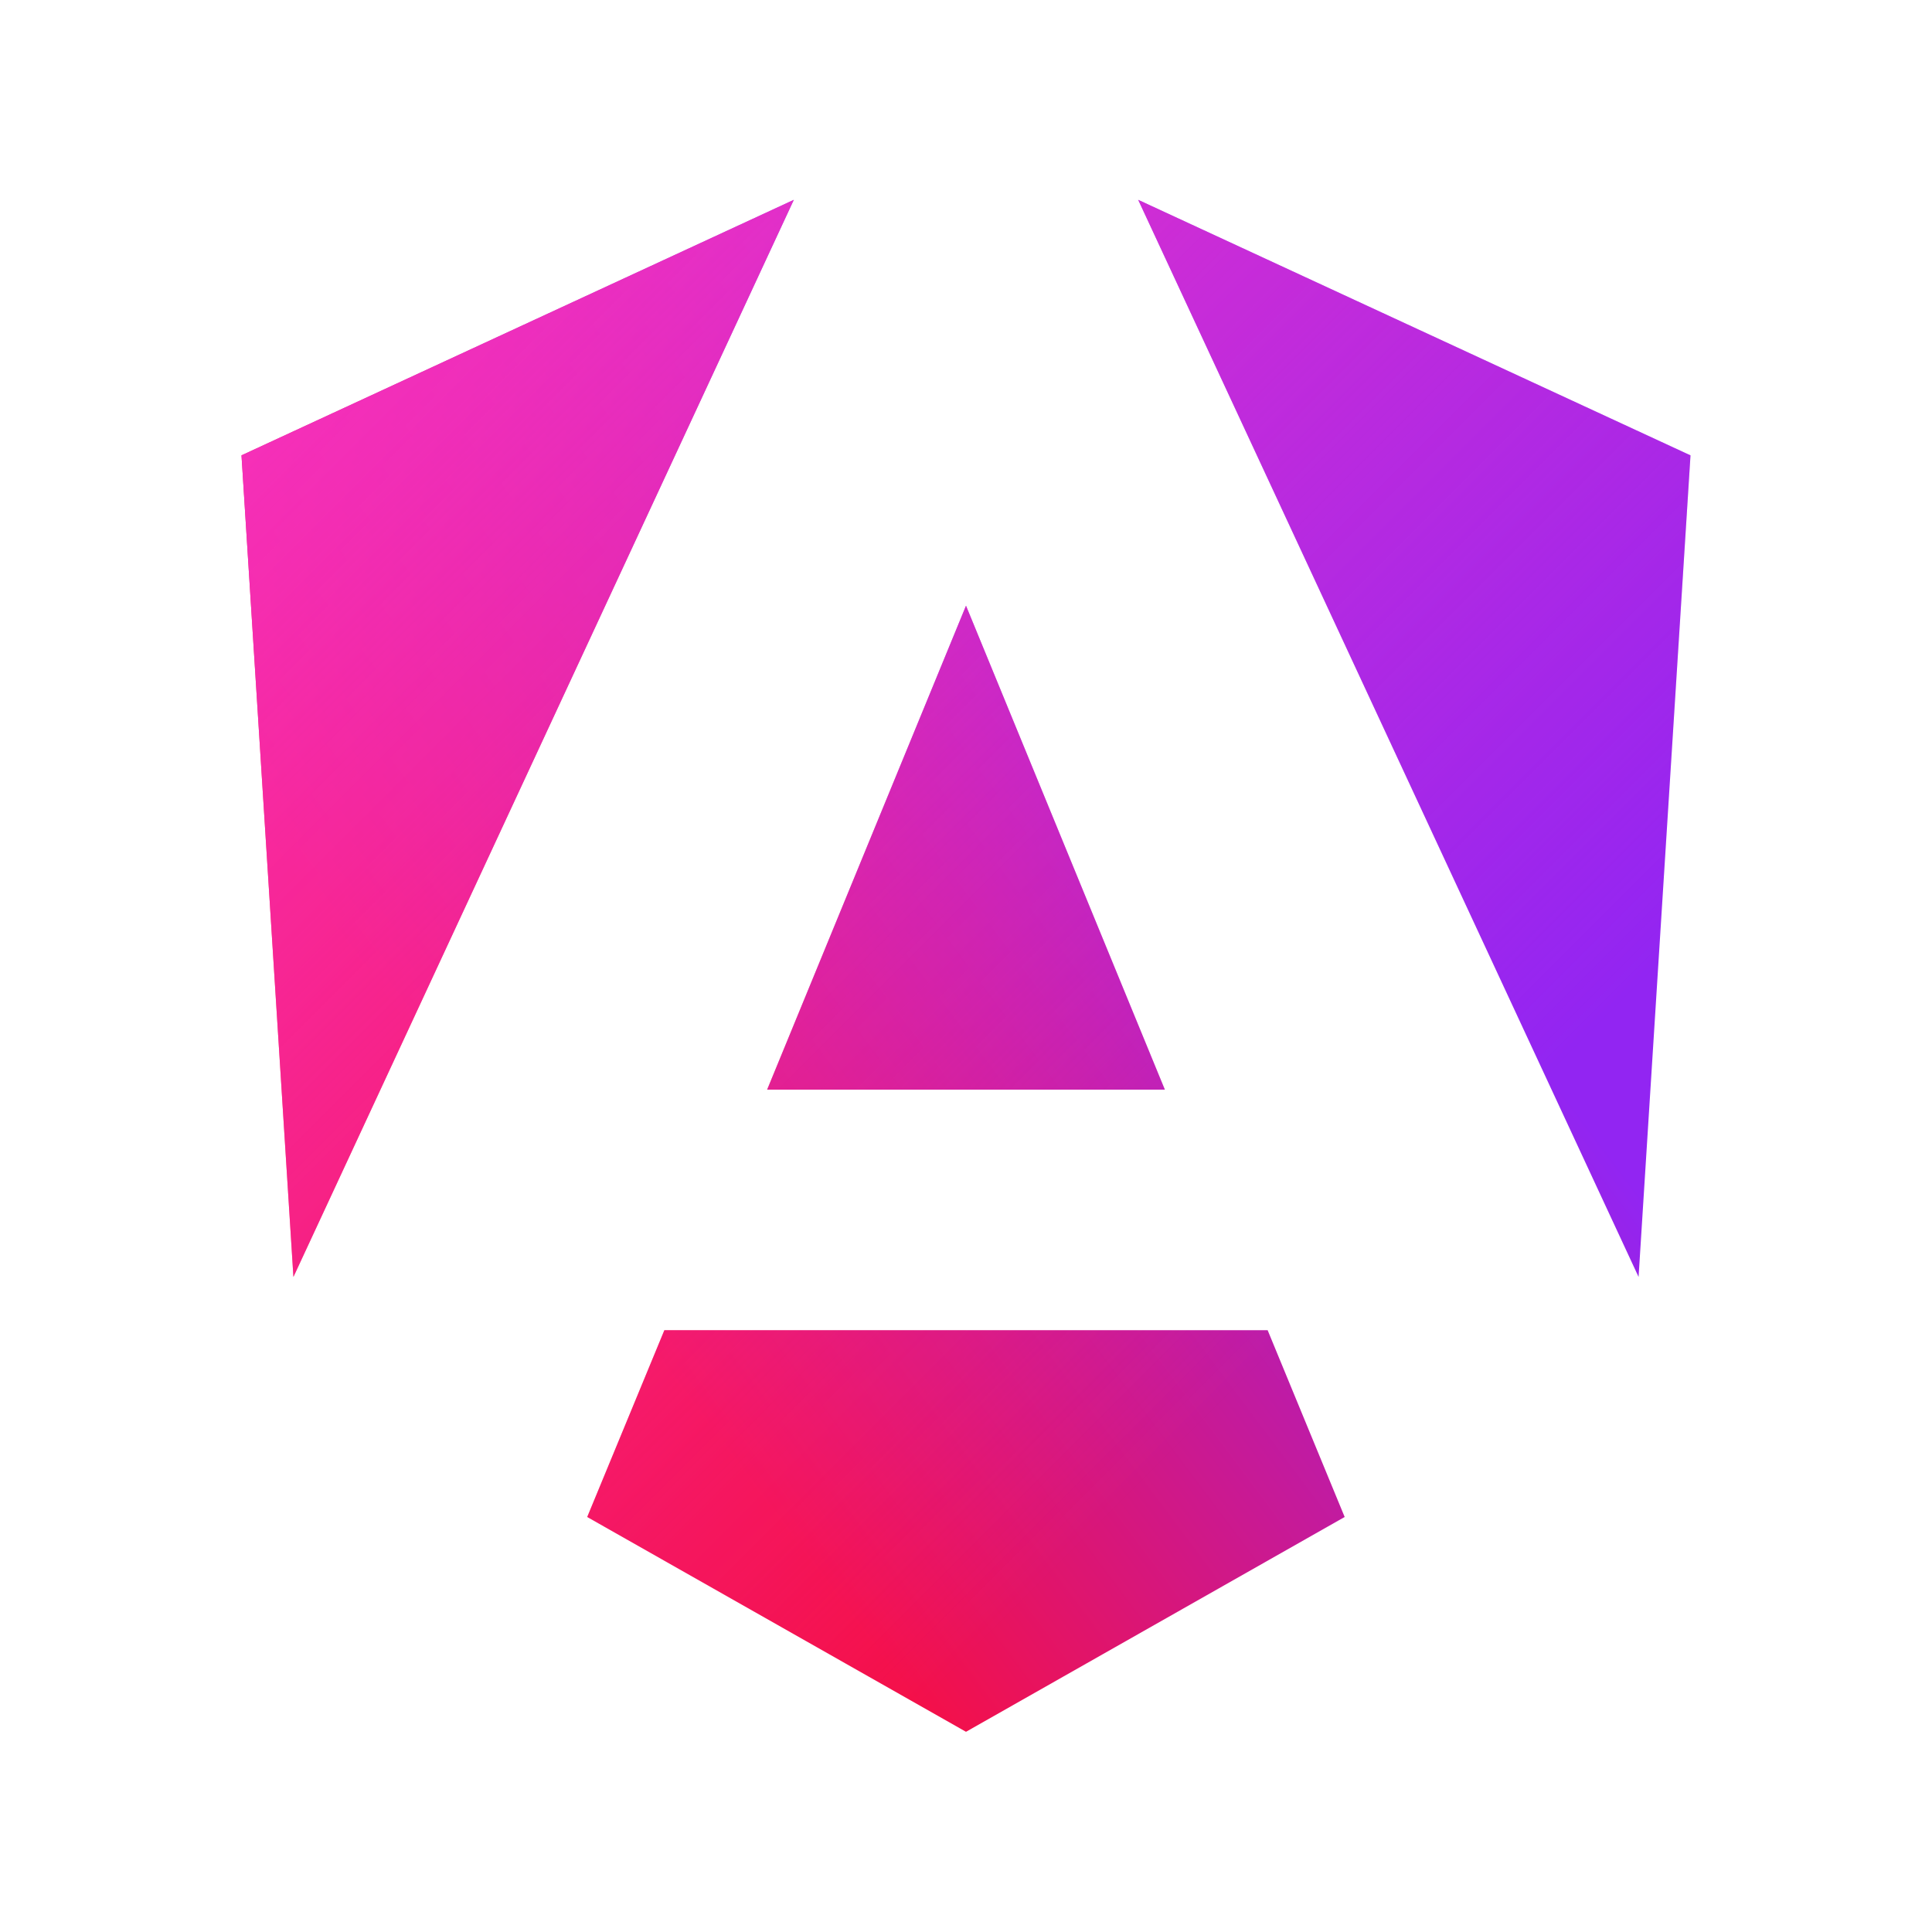
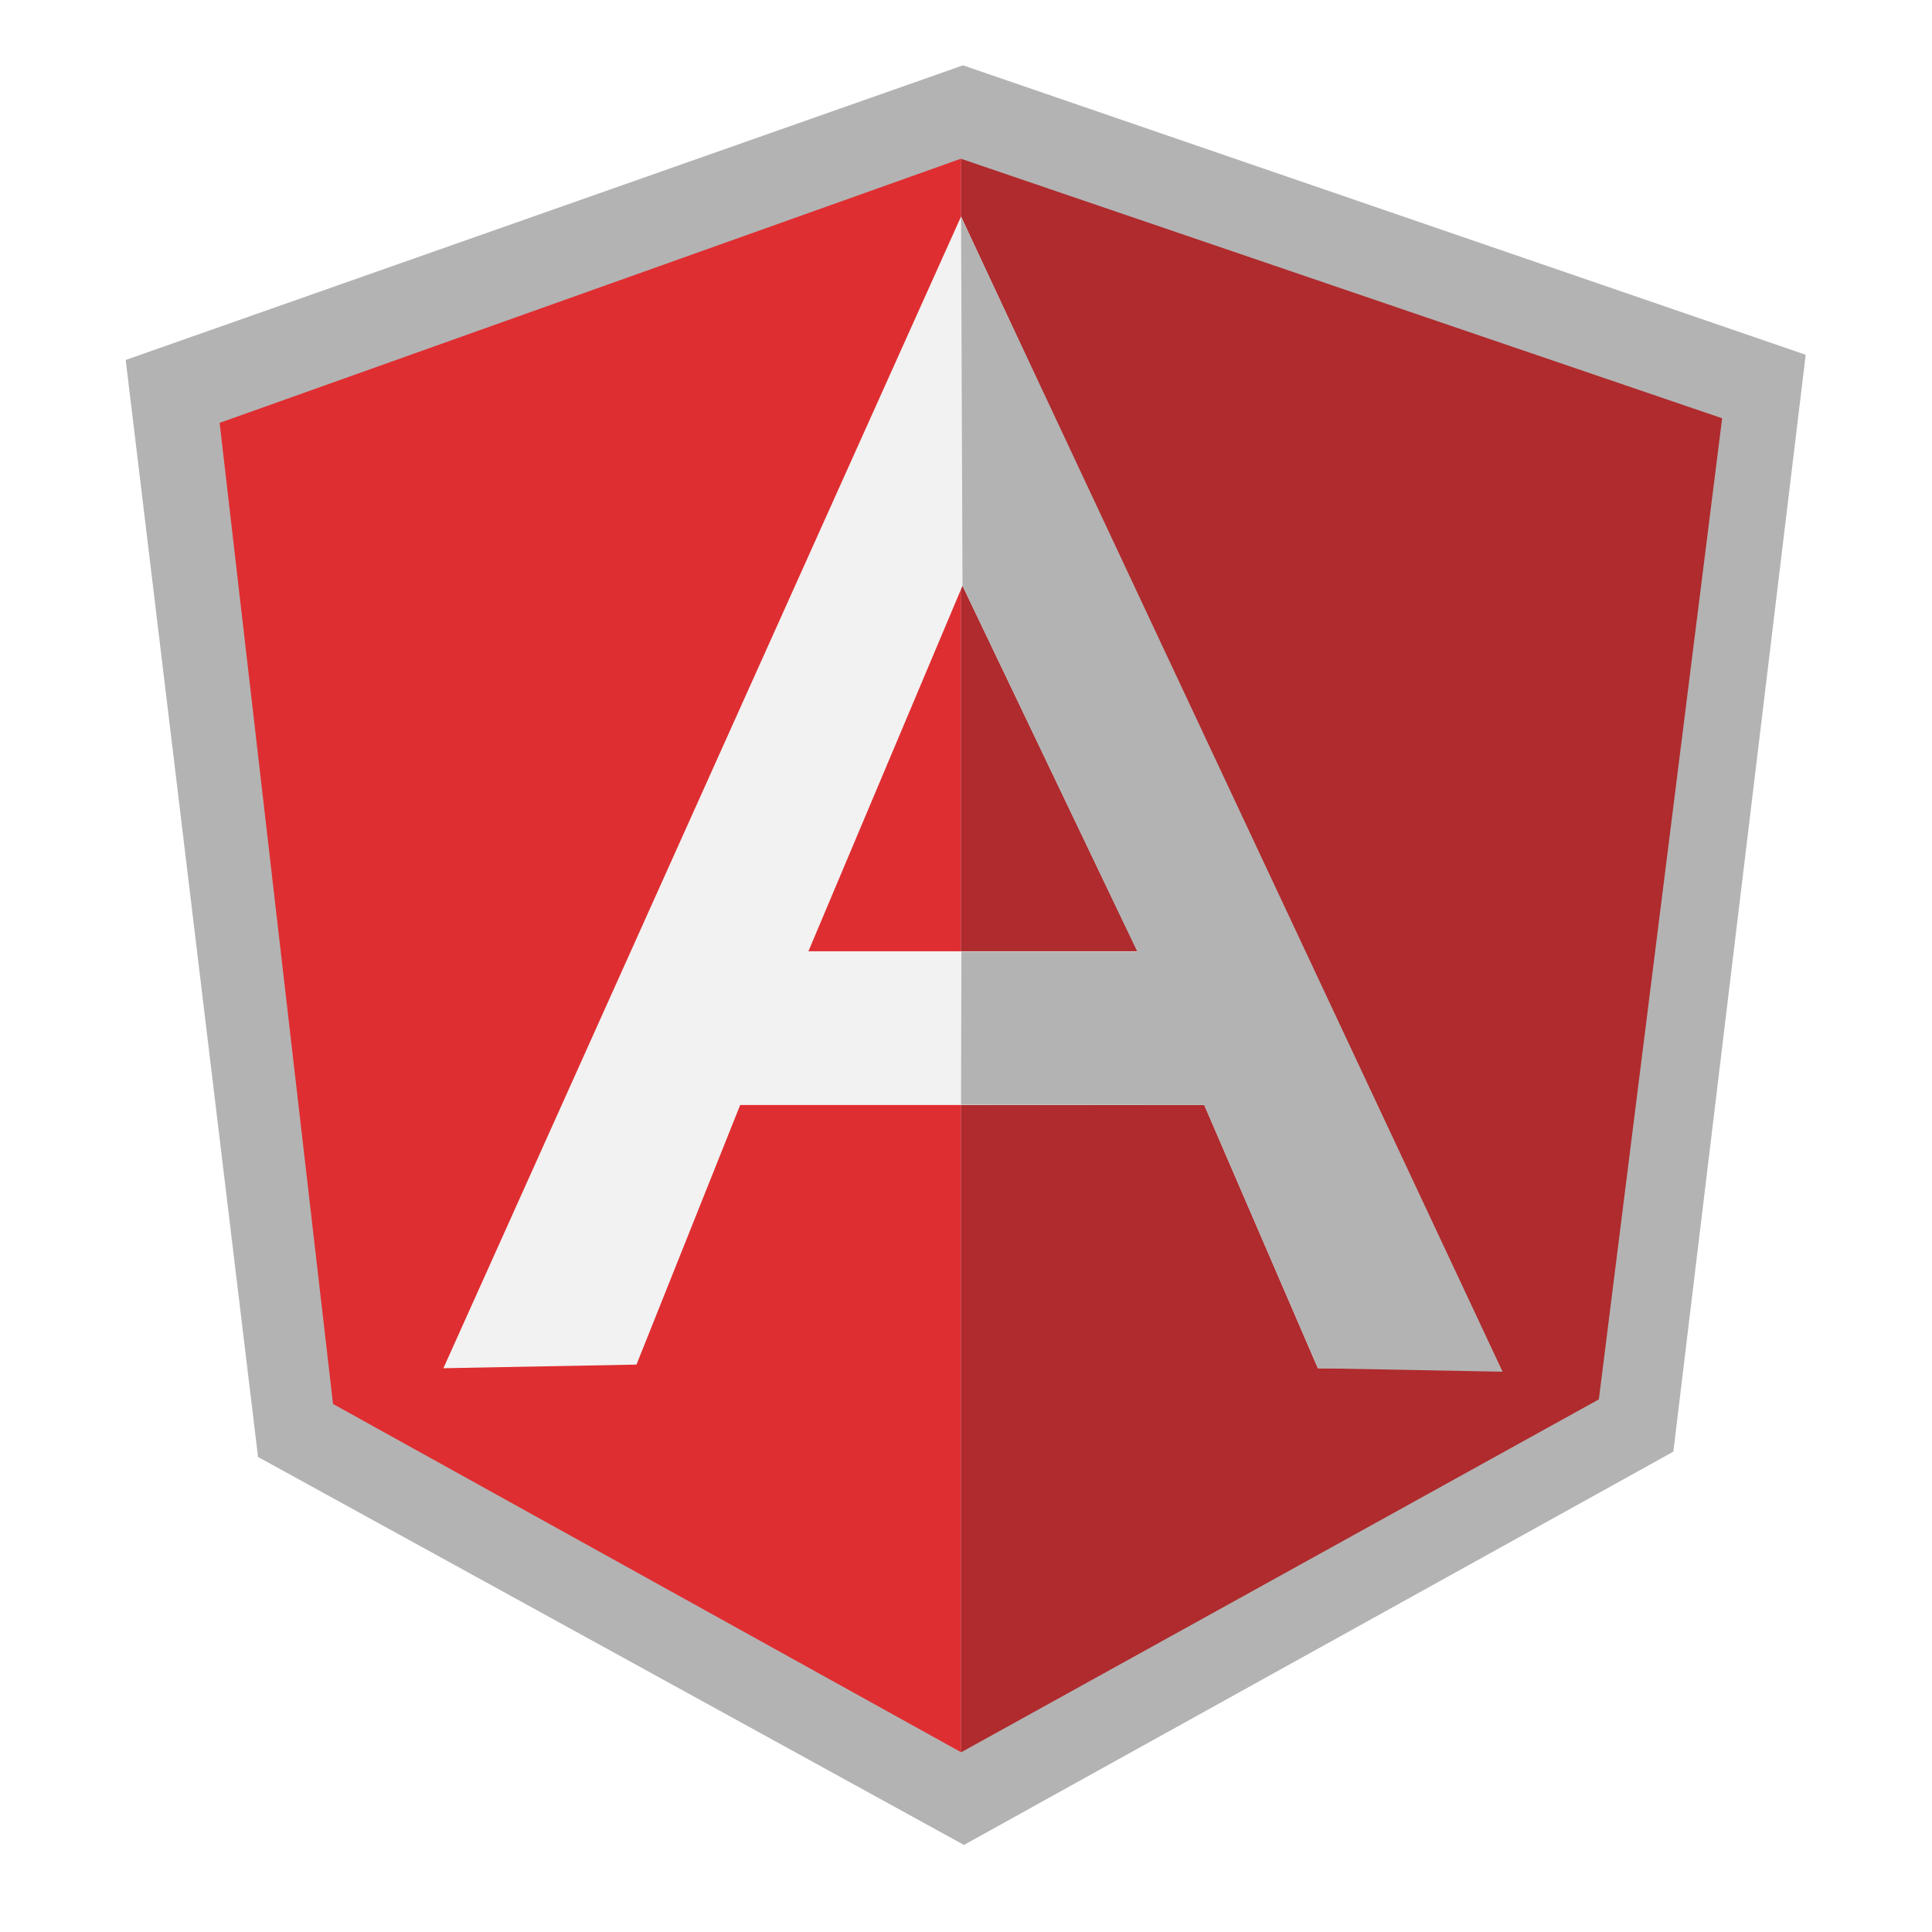
- <svg xmlns="http://www.w3.org/2000/svg" width="250" height="250" viewBox="0 0 16 16" fill="none">
-   <path d="M2.43 10.575L2 3.771L6.574 1.655L2.43 10.575Z" fill="url(#paint0_linear_4_16)" />
-   <path d="M2.43 10.575L2 3.771L6.574 1.655L2.43 10.575Z" fill="url(#paint1_linear_4_16)" />
-   <path d="M6.353 9.024H9.647L8 5.016L6.353 9.024Z" fill="url(#paint2_linear_4_16)" />
-   <path d="M6.353 9.024H9.647L8 5.016L6.353 9.024Z" fill="url(#paint3_linear_4_16)" />
-   <path d="M8 14.342L4.863 12.563L5.502 11.016H10.498L11.136 12.563L8 14.342Z" fill="url(#paint4_linear_4_16)" />
-   <path d="M8 14.342L4.863 12.563L5.502 11.016H10.498L11.136 12.563L8 14.342Z" fill="url(#paint5_linear_4_16)" />
-   <path d="M13.57 10.575L14 3.771L9.426 1.655L13.57 10.575Z" fill="url(#paint6_linear_4_16)" />
-   <path d="M13.57 10.575L14 3.771L9.426 1.655L13.57 10.575Z" fill="url(#paint7_linear_4_16)" />
-   <defs>
-     <linearGradient id="paint0_linear_4_16" x1="14" y1="10.312" x2="8" y2="14.812" gradientUnits="userSpaceOnUse">
-       <stop offset="0.01" stop-color="#9225F2" />
-       <stop offset="0.989" stop-color="#F41049" />
-     </linearGradient>
-     <linearGradient id="paint1_linear_4_16" x1="2" y1="1.655" x2="11.047" y2="10.703" gradientUnits="userSpaceOnUse">
-       <stop stop-color="#F933C2" />
-       <stop offset="1" stop-color="#F932BE" stop-opacity="0" />
-     </linearGradient>
-     <linearGradient id="paint2_linear_4_16" x1="14" y1="10.312" x2="8" y2="14.812" gradientUnits="userSpaceOnUse">
-       <stop offset="0.01" stop-color="#9225F2" />
-       <stop offset="0.989" stop-color="#F41049" />
-     </linearGradient>
-     <linearGradient id="paint3_linear_4_16" x1="2" y1="1.655" x2="11.047" y2="10.703" gradientUnits="userSpaceOnUse">
-       <stop stop-color="#F933C2" />
-       <stop offset="1" stop-color="#F932BE" stop-opacity="0" />
-     </linearGradient>
-     <linearGradient id="paint4_linear_4_16" x1="14" y1="10.312" x2="8" y2="14.812" gradientUnits="userSpaceOnUse">
-       <stop offset="0.01" stop-color="#9225F2" />
-       <stop offset="0.989" stop-color="#F41049" />
-     </linearGradient>
-     <linearGradient id="paint5_linear_4_16" x1="2" y1="1.655" x2="11.047" y2="10.703" gradientUnits="userSpaceOnUse">
-       <stop stop-color="#F933C2" />
-       <stop offset="1" stop-color="#F932BE" stop-opacity="0" />
-     </linearGradient>
-     <linearGradient id="paint6_linear_4_16" x1="14" y1="10.312" x2="8" y2="14.812" gradientUnits="userSpaceOnUse">
-       <stop offset="0.01" stop-color="#9225F2" />
-       <stop offset="0.989" stop-color="#F41049" />
-     </linearGradient>
-     <linearGradient id="paint7_linear_4_16" x1="2" y1="1.655" x2="11.047" y2="10.703" gradientUnits="userSpaceOnUse">
-       <stop stop-color="#F933C2" />
-       <stop offset="1" stop-color="#F932BE" stop-opacity="0" />
-     </linearGradient>
-   </defs>
+ <svg xmlns="http://www.w3.org/2000/svg" width="250" height="250" viewBox="0 0 16 16">
+   <g fill="none" transform="translate(1 .5)">
+     <polygon fill="#B3B3B3" points="6.975 14.779 .041 12.339 1.137 3.254 6.983 .041 12.858 3.298 13.954 12.382" transform="matrix(1 0 0 -1 0 14.82)" />
+     <polygon fill="#AF2B2D" points="13.262 11.862 6.959 14.011 6.959 .814 12.241 3.737" transform="matrix(1 0 0 -1 0 14.826)" />
+     <polygon fill="#DF2E31" points=".819 11.823 1.758 3.698 6.959 .814 6.959 14.011 .819 11.823" transform="matrix(1 0 0 -1 0 14.825)" />
+     <path fill="#F2F2F2" d="M8.42,4.746 L6.971,7.773 L5.695,4.746 L8.42,4.746 Z M8.973,3.473 L5.13,3.473 L4.271,1.323 L2.672,1.293 L6.959,10.831 L11.396,1.293 L9.914,1.293 L8.973,3.473 Z" transform="matrix(1 0 0 -1 0 12.124)" />
+     <polygon fill="#B3B3B3" points="6.959 10.859 6.971 7.801 8.419 4.772 6.962 4.772 6.959 3.504 8.973 3.502 9.914 1.322 11.444 1.293" transform="matrix(1 0 0 -1 0 12.153)" />
+   </g>
</svg>
